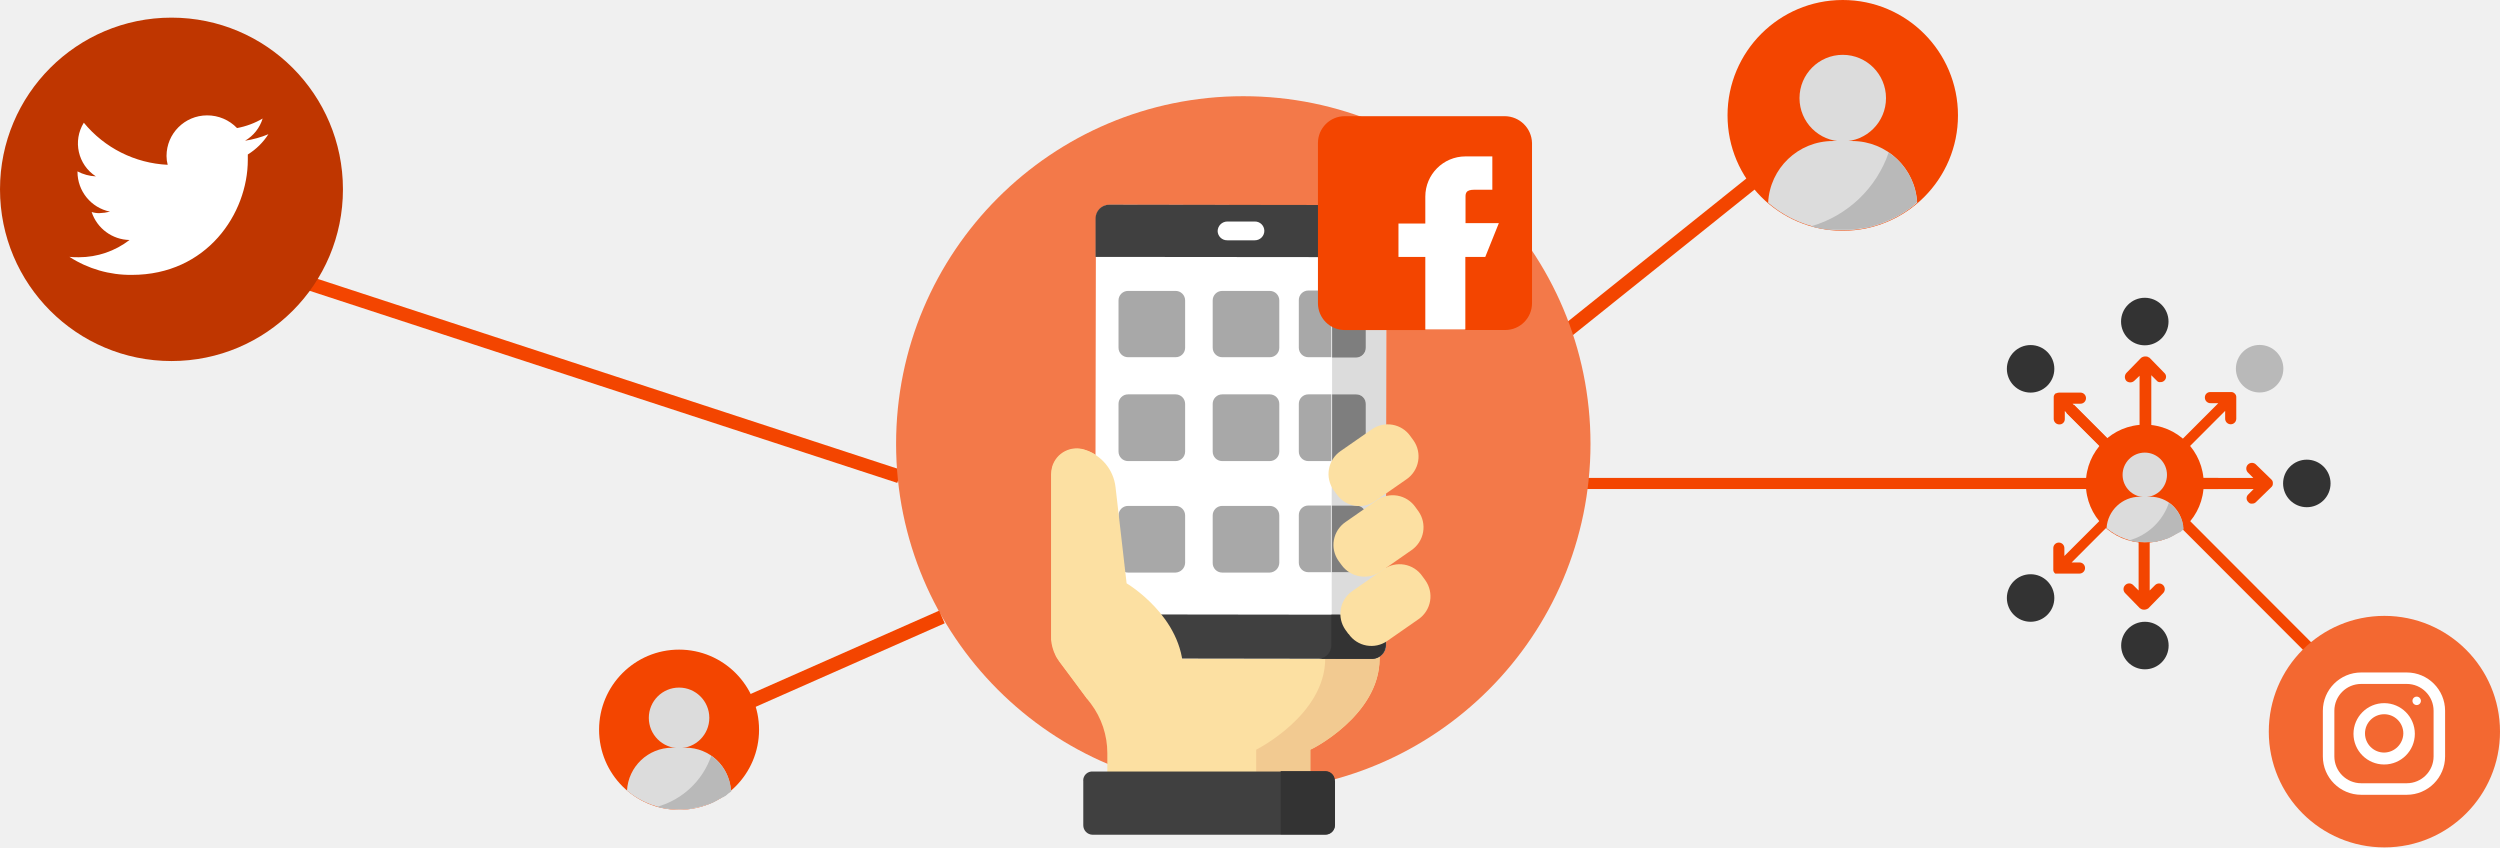
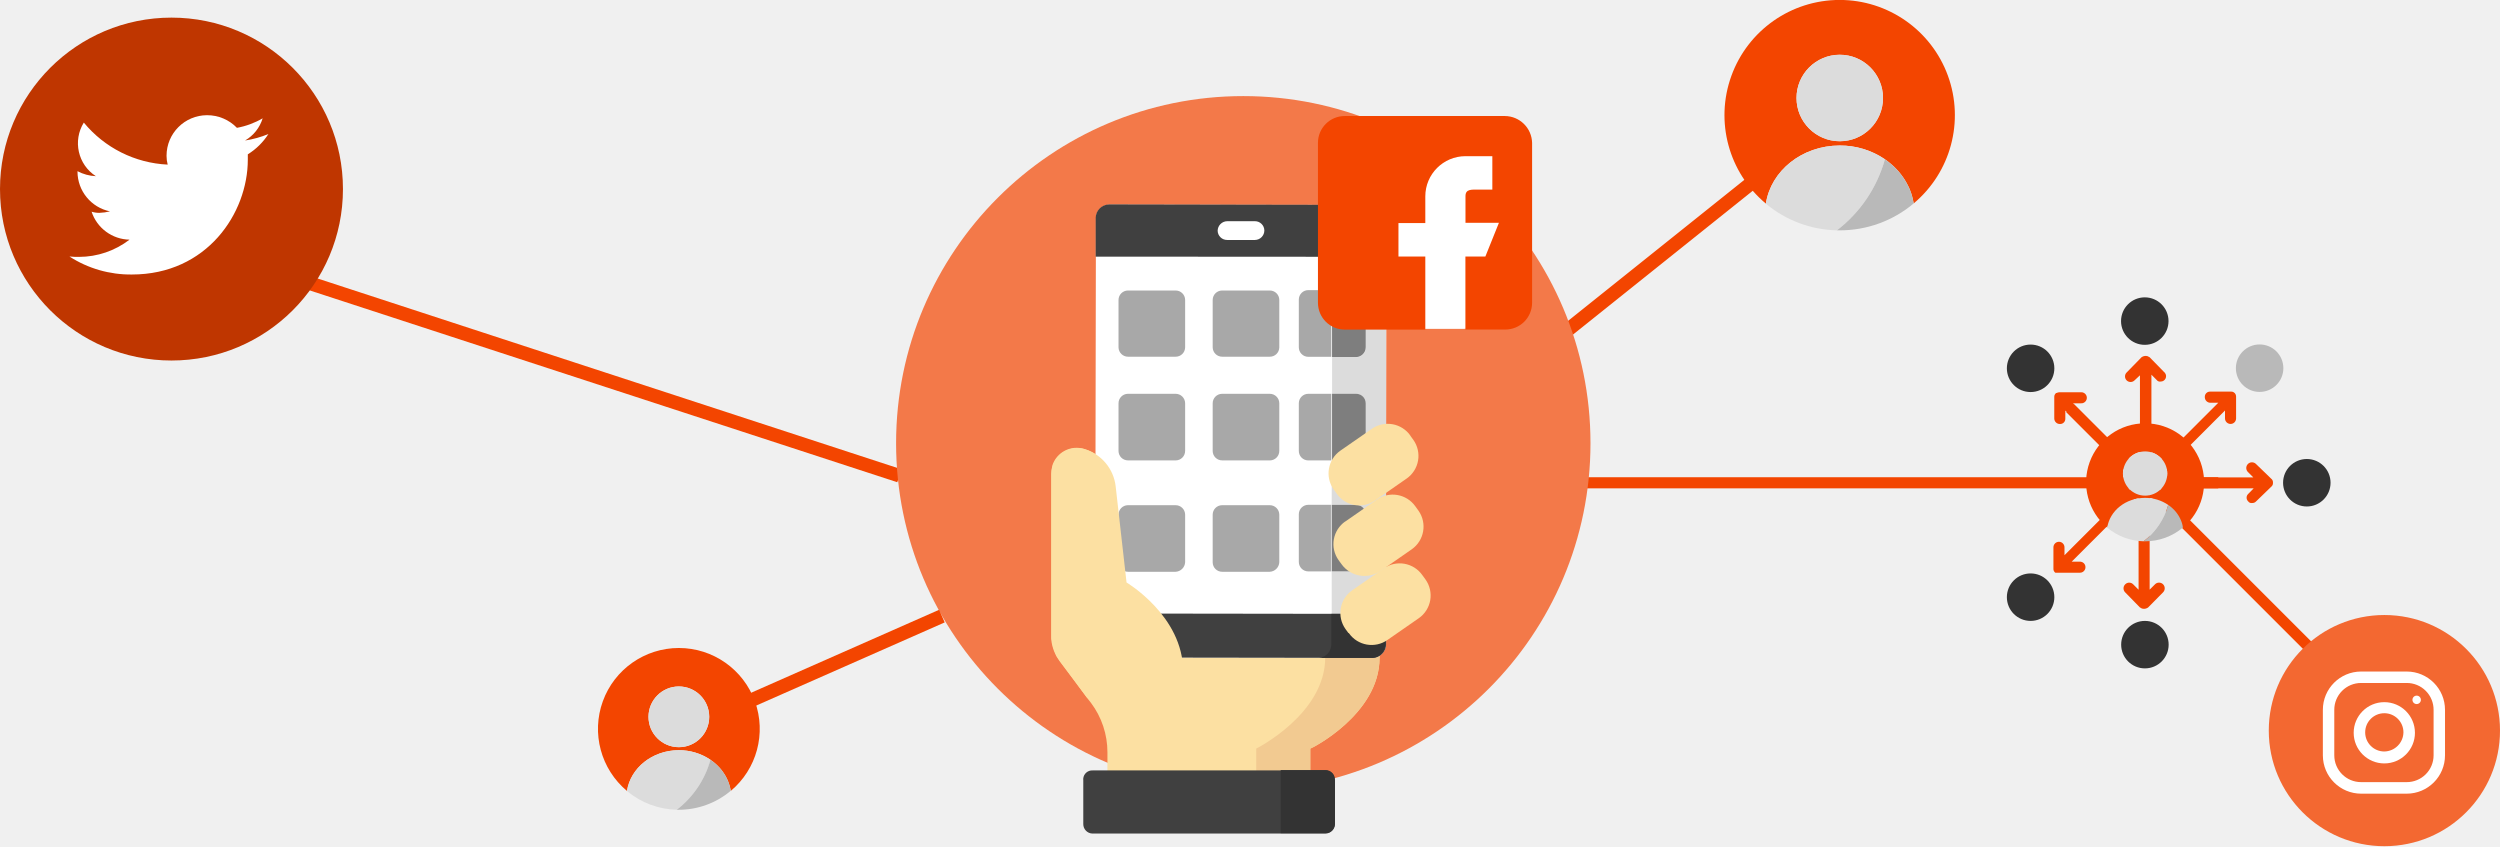
- <svg xmlns="http://www.w3.org/2000/svg" width="652" height="221" viewBox="0 0 652 221">
+ <svg xmlns="http://www.w3.org/2000/svg" width="972" height="329" viewBox="0 0 972 329">
  <g id="Layer_2" data-name="Layer 2">
    <g id="Layer_1-2" data-name="Layer 1">
-       <path id="Path_935" data-name="Path 935" d="M234,125.94,78.17,75l1.2-3.4,155.83,51Z" style="fill: #f34500" />
-       <polygon id="Rectangle_299" data-name="Rectangle 299" points="406.13 86.06 459.22 43.53 461.46 46.34 408.38 88.87 406.13 86.06" style="fill: #f34500" />
-       <rect id="Rectangle_296" data-name="Rectangle 296" x="394.23" y="124.64" width="184.29" height="2.9" style="fill: #f34500" />
-       <polygon id="Rectangle_297" data-name="Rectangle 297" points="538.87 107.65 540.92 105.6 632.26 197.06 630.22 199.11 538.87 107.65" style="fill: #f34500" />
-       <ellipse id="Ellipse_83" data-name="Ellipse 83" cx="324.25" cy="115.75" rx="90.55" ry="90.66" style="fill: #f37949" />
-       <path id="Path_899" data-name="Path 899" d="M359.79,171.82V160.33L287,119.55a10.77,10.77,0,0,0-4.2-2.3h0a6.65,6.65,0,0,0-8.38,4.39,7.61,7.61,0,0,0-.3,2.1v43.08a11.37,11.37,0,0,0,1.1,4,4.44,4.44,0,0,0,.49.9l.6.9,3.3,4.4,3.79,5.1h0l1.1,1.4a21.47,21.47,0,0,1,4.29,12.89V210.9a1.32,1.32,0,0,0,1.3,1.3h50.22a1.32,1.32,0,0,0,1.29-1.3V195.51C341.82,195.61,359.79,186.62,359.79,171.82Z" style="fill: #fce0a2" />
-       <path id="Path_900" data-name="Path 900" d="M359.79,171.82V160.33l-14.17-8v19.39c0,14.8-18,23.79-18,23.79V210.9a1.32,1.32,0,0,1-1.3,1.3h14.18a1.32,1.32,0,0,0,1.29-1.3V195.51C341.82,195.61,359.79,186.62,359.79,171.82Z" style="fill: #f2ca91" />
-       <path id="Path_901" data-name="Path 901" d="M282.52,203.61V215.2a2.46,2.46,0,0,0,2.4,2.5h60.7a2.45,2.45,0,0,0,2.49-2.4h0V203.71a2.45,2.45,0,0,0-2.39-2.5H285a2.34,2.34,0,0,0-2.5,2.4Z" style="fill: #404040" />
-       <path id="Path_902" data-name="Path 902" d="M348.11,203.61a2.45,2.45,0,0,0-2.39-2.5H334V217.6h11.68a2.45,2.45,0,0,0,2.49-2.4h0V203.61Z" style="fill: #333" />
-       <path id="Path_903" data-name="Path 903" d="M357.8,171.82l-68.59-.1a3.58,3.58,0,0,1-3.59-3.6L285.82,57a3.58,3.58,0,0,1,3.59-3.59l68.59.1a3.58,3.58,0,0,1,3.59,3.59l-.2,111.25A3.63,3.63,0,0,1,357.8,171.82Z" style="fill: #fff" />
-       <path id="Path_904" data-name="Path 904" d="M306.58,93.16H294.2a2.47,2.47,0,0,1-2.49-2.5V78.36a2.47,2.47,0,0,1,2.49-2.49h12.38a2.47,2.47,0,0,1,2.5,2.49v12.4a2.46,2.46,0,0,1-2.5,2.4Z" style="fill: #a8a8a8" />
-       <path id="Path_905" data-name="Path 905" d="M306.58,120.25H294.2a2.47,2.47,0,0,1-2.49-2.5v-12.4a2.47,2.47,0,0,1,2.49-2.5h12.38a2.48,2.48,0,0,1,2.5,2.5v12.4a2.48,2.48,0,0,1-2.5,2.5Z" style="fill: #a8a8a8" />
-       <path id="Path_906" data-name="Path 906" d="M306.58,149.33H294.2a2.47,2.47,0,0,1-2.49-2.5V134.44a2.47,2.47,0,0,1,2.49-2.5h12.38a2.48,2.48,0,0,1,2.5,2.5v12.39a2.61,2.61,0,0,1-2.5,2.5Z" style="fill: #a8a8a8" />
-       <path id="Path_907" data-name="Path 907" d="M331.14,93.16H318.76a2.47,2.47,0,0,1-2.49-2.5V78.36a2.47,2.47,0,0,1,2.49-2.49h12.38a2.47,2.47,0,0,1,2.5,2.49v12.4a2.46,2.46,0,0,1-2.5,2.4Z" style="fill: #a8a8a8" />
-       <path id="Path_908" data-name="Path 908" d="M331.14,120.25H318.76a2.47,2.47,0,0,1-2.49-2.5v-12.4a2.47,2.47,0,0,1,2.49-2.5h12.38a2.48,2.48,0,0,1,2.5,2.5v12.4a2.48,2.48,0,0,1-2.5,2.5Z" style="fill: #a8a8a8" />
-       <path id="Path_909" data-name="Path 909" d="M331.14,149.33H318.76a2.47,2.47,0,0,1-2.49-2.5V134.44a2.47,2.47,0,0,1,2.49-2.5h12.38a2.48,2.48,0,0,1,2.5,2.5v12.39a2.61,2.61,0,0,1-2.5,2.5Z" style="fill: #a8a8a8" />
-       <path id="Path_910" data-name="Path 910" d="M341.22,75.77a2.47,2.47,0,0,0-2.49,2.49v12.4a2.47,2.47,0,0,0,2.49,2.5h6V75.77Z" style="fill: #a8a8a8" />
-       <path id="Path_911" data-name="Path 911" d="M341.22,102.85a2.47,2.47,0,0,0-2.49,2.5v12.4a2.47,2.47,0,0,0,2.49,2.5h6v-17.4Z" style="fill: #a8a8a8" />
-       <path id="Path_912" data-name="Path 912" d="M341.22,131.84a2.47,2.47,0,0,0-2.49,2.5v12.39a2.47,2.47,0,0,0,2.49,2.5h5.89V131.84Z" style="fill: #a8a8a8" />
-       <path id="Path_913" data-name="Path 913" d="M358,53.58H343.82a3.57,3.57,0,0,1,3.59,3.59v18.7h6.29a2.47,2.47,0,0,1,2.5,2.49v12.4a2.48,2.48,0,0,1-2.5,2.5h-6.29v9.59h6.29a2.48,2.48,0,0,1,2.5,2.5v12.4a2.48,2.48,0,0,1-2.5,2.5h-6.39v11.59h6.39a2.48,2.48,0,0,1,2.5,2.5v12.39a2.48,2.48,0,0,1-2.5,2.5h-6.39v19a3.56,3.56,0,0,1-3.19,3.5H357.9a3.58,3.58,0,0,0,3.59-3.6V57A3.45,3.45,0,0,0,358,53.58Z" style="fill: #dcdcdc" />
-       <path id="Path_914" data-name="Path 914" d="M356.2,90.66V78.36a2.47,2.47,0,0,0-2.5-2.49h-6.29V93.26h6.29A2.56,2.56,0,0,0,356.2,90.66Z" style="fill: #7e7e7e" />
-       <path id="Path_915" data-name="Path 915" d="M356.2,117.75v-12.4a2.48,2.48,0,0,0-2.5-2.5h-6.29v17.4h6.39A2.46,2.46,0,0,0,356.2,117.75Z" style="fill: #7e7e7e" />
-       <path id="Path_916" data-name="Path 916" d="M356.2,146.73V134.34a2.48,2.48,0,0,0-2.5-2.5h-6.39v17.39h6.39A2.42,2.42,0,0,0,356.2,146.73Z" style="fill: #7e7e7e" />
-       <path id="Path_917" data-name="Path 917" d="M285.72,160.23v7.89a3.58,3.58,0,0,0,3.59,3.6l68.59.1a3.58,3.58,0,0,0,3.59-3.6v-7.89Z" style="fill: #404040" />
-       <path id="Path_918" data-name="Path 918" d="M361.39,160.33H347.21v8a3.56,3.56,0,0,1-3.19,3.5H358.1A3.26,3.26,0,0,0,360,171a3.72,3.72,0,0,0,1.3-2.8Z" style="fill: #333" />
-       <path id="Path_919" data-name="Path 919" d="M361.49,67.07v-10a3.58,3.58,0,0,0-3.59-3.59l-68.59-.1A3.58,3.58,0,0,0,285.72,57V67Z" style="fill: #404040" />
-       <path id="Path_920" data-name="Path 920" d="M358,53.58H343.82a3.57,3.57,0,0,1,3.59,3.59v9.9h14.18v-10a3.55,3.55,0,0,0-2-3.19A4.09,4.09,0,0,0,358,53.58Z" style="fill: #256984" />
-       <path id="Path_921" data-name="Path 921" d="M283.52,182.22l-7.09-9.6a11.49,11.49,0,0,1-2.19-6.7V123.74a6.69,6.69,0,0,1,6.69-6.69,6.43,6.43,0,0,1,2,.3h0a11.52,11.52,0,0,1,8,9.69l2.89,25.09s14.78,8.7,14.78,23.19Z" style="fill: #fce0a2" />
+       <path id="Path_935" data-name="Path 935" d="M348.85,187.49,116.54,111.65l1.78-5.06,232.32,75.92Z" style="fill: #f34500" />
+       <polygon id="Rectangle_299" data-name="Rectangle 299" points="605.46 128.12 684.6 64.8 687.94 68.99 608.81 132.3 605.46 128.12" style="fill: #f34500" />
+       <rect id="Rectangle_296" data-name="Rectangle 296" x="587.72" y="185.55" width="274.74" height="4.32" style="fill: #f34500" />
+       <polygon id="Rectangle_297" data-name="Rectangle 297" points="803.35 160.26 806.4 157.21 942.57 293.36 939.53 296.41 803.35 160.26" style="fill: #f34500" />
+       <ellipse id="Ellipse_83" data-name="Ellipse 83" cx="483.39" cy="172.32" rx="134.99" ry="134.96" style="fill: #f37949" />
+       <path id="Path_899" data-name="Path 899" d="M536.37,255.79V238.68L427.86,178a16.12,16.12,0,0,0-6.26-3.42h0A9.91,9.91,0,0,0,409.14,181a.36.36,0,0,1,0,.11,11.43,11.43,0,0,0-.44,3.13v64.13a16.76,16.76,0,0,0,1.64,6,6.46,6.46,0,0,0,.73,1.34l.89,1.34,4.92,6.55,5.65,7.59h0l1.64,2.08a31.94,31.94,0,0,1,6.4,19.19V314a2,2,0,0,0,1.94,1.94h74.86a2,2,0,0,0,1.93-1.94V291.05C509.58,291.2,536.37,277.82,536.37,255.79Z" style="fill: #fce0a2" />
+       <path id="Path_900" data-name="Path 900" d="M536.37,255.79V238.68l-21.12-11.91v28.87c0,22-26.83,35.41-26.83,35.41V314a2,2,0,0,1-1.94,1.94h21.14a2,2,0,0,0,1.92-1.94V291.05C509.58,291.2,536.37,277.82,536.37,255.79Z" style="fill: #f2ca91" />
+       <path id="Path_901" data-name="Path 901" d="M421.18,303.11v17.26a3.66,3.66,0,0,0,3.58,3.72h90.49a3.66,3.66,0,0,0,3.71-3.58h0V303.26a3.65,3.65,0,0,0-3.56-3.72H424.88a3.49,3.49,0,0,0-3.72,3.23c0,.12,0,.23,0,.34Z" style="fill: #404040" />
+       <path id="Path_902" data-name="Path 902" d="M519,303.11a3.65,3.65,0,0,0-3.56-3.72H497.93v24.55h17.41a3.65,3.65,0,0,0,3.71-3.57h0V303.11Z" style="fill: #333" />
+       <path id="Path_903" data-name="Path 903" d="M533.41,255.79l-102.26-.15a5.34,5.34,0,0,1-5.35-5.32v0l.3-165.42a5.33,5.33,0,0,1,5.32-5.35h0l102.26.15A5.33,5.33,0,0,1,539.06,85v0l-.3,165.62A5.42,5.42,0,0,1,533.41,255.79Z" style="fill: #fff" />
+       <path id="Path_904" data-name="Path 904" d="M457.05,138.69H438.59a3.69,3.69,0,0,1-3.71-3.65V116.65a3.67,3.67,0,0,1,3.65-3.7h18.52a3.68,3.68,0,0,1,3.73,3.63v18.53a3.68,3.68,0,0,1-3.73,3.58Z" style="fill: #a8a8a8" />
+       <path id="Path_905" data-name="Path 905" d="M457.05,179H438.59a3.67,3.67,0,0,1-3.71-3.64V156.83a3.68,3.68,0,0,1,3.64-3.72h18.53a3.7,3.7,0,0,1,3.73,3.66v18.52a3.7,3.7,0,0,1-3.67,3.72Z" style="fill: #a8a8a8" />
+       <path id="Path_906" data-name="Path 906" d="M457.05,222.31H438.59a3.69,3.69,0,0,1-3.71-3.65V200.14a3.68,3.68,0,0,1,3.64-3.72h18.53a3.7,3.7,0,0,1,3.73,3.66v18.5a3.91,3.91,0,0,1-3.73,3.73Z" style="fill: #a8a8a8" />
+       <path id="Path_907" data-name="Path 907" d="M493.66,138.69H475.21a3.69,3.69,0,0,1-3.72-3.65V116.65a3.68,3.68,0,0,1,3.66-3.7h18.51a3.68,3.68,0,0,1,3.73,3.63v18.53A3.67,3.67,0,0,1,493.66,138.69Z" style="fill: #a8a8a8" />
+       <path id="Path_908" data-name="Path 908" d="M493.66,179H475.21a3.68,3.68,0,0,1-3.72-3.64V156.83a3.69,3.69,0,0,1,3.64-3.72h18.53a3.7,3.7,0,0,1,3.73,3.66v18.52a3.69,3.69,0,0,1-3.67,3.72Z" style="fill: #a8a8a8" />
+       <path id="Path_909" data-name="Path 909" d="M493.66,222.31H475.21a3.69,3.69,0,0,1-3.72-3.65V200.14a3.68,3.68,0,0,1,3.64-3.72h18.53a3.7,3.7,0,0,1,3.73,3.66v18.5A3.9,3.9,0,0,1,493.66,222.31Z" style="fill: #a8a8a8" />
+       <path id="Path_910" data-name="Path 910" d="M508.69,112.8a3.67,3.67,0,0,0-3.71,3.64V135a3.68,3.68,0,0,0,3.64,3.73h9V112.8Z" style="fill: #a8a8a8" />
+       <path id="Path_911" data-name="Path 911" d="M508.69,153.11a3.68,3.68,0,0,0-3.71,3.65v18.53a3.67,3.67,0,0,0,3.64,3.72h9v-25.9Z" style="fill: #a8a8a8" />
+       <path id="Path_912" data-name="Path 912" d="M508.69,196.27a3.67,3.67,0,0,0-3.71,3.65v18.52a3.68,3.68,0,0,0,3.64,3.72h8.85V196.27Z" style="fill: #a8a8a8" />
+       <path id="Path_913" data-name="Path 913" d="M533.71,79.76H512.57a5.32,5.32,0,0,1,5.35,5.29V113h9.38a3.67,3.67,0,0,1,3.72,3.63v18.53a3.7,3.7,0,0,1-3.67,3.73h-9.43v14.27h9.38a3.69,3.69,0,0,1,3.72,3.66v18.52a3.68,3.68,0,0,1-3.67,3.72h-9.58v17.26h9.53a3.68,3.68,0,0,1,3.72,3.66v18.51a3.7,3.7,0,0,1-3.67,3.72h-9.58v28.28a5.31,5.31,0,0,1-4.76,5.21h20.55a5.33,5.33,0,0,0,5.35-5.31V84.86a5.15,5.15,0,0,0-5.19-5.1Z" style="fill: #dcdcdc" />
+       <path id="Path_914" data-name="Path 914" d="M531,135V116.65a3.67,3.67,0,0,0-3.65-3.7h-9.45v25.89h9.38A3.81,3.81,0,0,0,531,135Z" style="fill: #7e7e7e" />
+       <path id="Path_915" data-name="Path 915" d="M531,175.29V156.83a3.69,3.69,0,0,0-3.67-3.72h-9.43V179h9.52A3.65,3.65,0,0,0,531,175.29Z" style="fill: #7e7e7e" />
+       <path id="Path_916" data-name="Path 916" d="M531,218.44V200a3.69,3.69,0,0,0-3.67-3.72h-9.58v25.89h9.53a3.6,3.6,0,0,0,3.72-3.48Z" style="fill: #7e7e7e" />
+       <path id="Path_917" data-name="Path 917" d="M426,238.53v11.75a5.34,5.34,0,0,0,5.31,5.36h0l102.26.15a5.34,5.34,0,0,0,5.35-5.32V238.68Z" style="fill: #404040" />
+       <path id="Path_918" data-name="Path 918" d="M538.76,238.68H517.62v11.91a5.31,5.31,0,0,1-4.76,5.21h21a4.91,4.91,0,0,0,2.84-1.23,5.59,5.59,0,0,0,1.94-4.17Z" style="fill: #333" />
+       <path id="Path_919" data-name="Path 919" d="M538.91,99.85V85a5.33,5.33,0,0,0-5.32-5.34h0L431.3,79.47A5.33,5.33,0,0,0,426,84.78v15Z" style="fill: #404040" />
+       <path id="Path_920" data-name="Path 920" d="M533.71,79.76H512.57a5.32,5.32,0,0,1,5.35,5.29v14.8h21.14V85a5.28,5.28,0,0,0-3-4.75A6.24,6.24,0,0,0,533.71,79.76Z" style="fill: #256984" />
+       <path id="Path_921" data-name="Path 921" d="M422.67,271.27,412.1,257a17,17,0,0,1-3.26-10V184.21a10,10,0,0,1,10-10h0a9.41,9.41,0,0,1,3,.45h0a17.16,17.16,0,0,1,11.93,14.42L438,226.47s22,13,22,34.53Z" style="fill: #fce0a2" />
      <g id="Group_187" data-name="Group 187">
-         <path id="Path_922" data-name="Path 922" d="M351.68,165.35l-.8-1.1a7.23,7.23,0,0,1,1.79-10.09l8.19-5.7a7.21,7.21,0,0,1,10.08,1.8l.8,1.1A7.23,7.23,0,0,1,370,161.45l-8.19,5.7a7.21,7.21,0,0,1-10.08-1.8Z" style="fill: #fce0a2" />
-         <path id="Path_923" data-name="Path 923" d="M349.88,147.36l-.8-1.1a7.22,7.22,0,0,1,1.8-10.09l8.18-5.7a7.22,7.22,0,0,1,10.09,1.8l.8,1.1a7.24,7.24,0,0,1-1.8,10.09l-8.19,5.7A7.4,7.4,0,0,1,349.88,147.36Z" style="fill: #fce0a2" />
-         <path id="Path_924" data-name="Path 924" d="M348.58,128.87l-.8-1.1a7.25,7.25,0,0,1,1.8-10.1l8.19-5.69a7.21,7.21,0,0,1,10.08,1.8l.8,1.1a7.23,7.23,0,0,1-1.8,10.09l-8.19,5.7A7.21,7.21,0,0,1,348.58,128.87Z" style="fill: #fce0a2" />
+         <path id="Path_922" data-name="Path 922" d="M524.28,246.15l-1.19-1.63a10.76,10.76,0,0,1,2.63-15l0,0L538,221a10.75,10.75,0,0,1,15,2.61l.06.07,1.19,1.64a10.75,10.75,0,0,1-2.57,15l0,0-12.21,8.48a10.76,10.76,0,0,1-15-2.6l0-.08Z" style="fill: #fce0a2" />
+         <path id="Path_923" data-name="Path 923" d="M521.6,219.37l-1.19-1.63a10.74,10.74,0,0,1,2.61-15l.07,0,12.2-8.48a10.78,10.78,0,0,1,15,2.61l.05.07,1.19,1.64a10.77,10.77,0,0,1-2.66,15l0,0-12.21,8.48A11,11,0,0,1,521.6,219.37Z" style="fill: #fce0a2" />
+         <path id="Path_924" data-name="Path 924" d="M519.66,191.85l-1.19-1.64a10.79,10.79,0,0,1,2.67-15h0l12.21-8.47a10.76,10.76,0,0,1,15,2.61l0,.07,1.19,1.64a10.74,10.74,0,0,1-2.64,15l0,0-12.21,8.49a10.76,10.76,0,0,1-15-2.61Z" style="fill: #fce0a2" />
      </g>
-       <path id="Path_925" data-name="Path 925" d="M327.25,62.67h-7.19a2.46,2.46,0,0,1-2.5-2.4h0a2.54,2.54,0,0,1,2.5-2.5h7.19a2.45,2.45,0,0,1,2.49,2.4h0A2.47,2.47,0,0,1,327.25,62.67Z" style="fill: #fff" />
-       <path id="Path_926" data-name="Path 926" d="M563,127.54h24.76l-1.4,1.4a1.34,1.34,0,0,0,0,2h0a1,1,0,0,0,1,.4,1.28,1.28,0,0,0,1-.4l4-3.9h0l.1-.1h0a1.14,1.14,0,0,0,.3-.8v-.2a1.14,1.14,0,0,0-.3-.8h0l-.1-.1h0l-4-3.89a1.48,1.48,0,1,0-2.1,2.09h0l1.4,1.4H562.85l17.47-17.49v2a1.45,1.45,0,0,0,1.4,1.5h0a1.45,1.45,0,0,0,1.5-1.4h0v-5.6h0v-.1a1.14,1.14,0,0,0-.3-.8.1.1,0,0,0-.1-.1l-.1-.1a1.14,1.14,0,0,0-.8-.3h-5.49a1.37,1.37,0,0,0-1.4,1.4v.1a1.45,1.45,0,0,0,1.5,1.4h2l-17.47,17.49V97.86l1.4,1.4a1,1,0,0,0,1,.39,1.31,1.31,0,0,0,1-.39,1.34,1.34,0,0,0,0-2h0l-3.9-4h-.1a.1.1,0,0,1-.1-.1h0a1.41,1.41,0,0,0-.69-.2h-.3a1.85,1.85,0,0,0-.7.2h0a.1.1,0,0,0-.1.1h-.1l-3.9,4a1.56,1.56,0,0,0,0,2.1,1.54,1.54,0,0,0,2,0L558,98v24.78l-17.47-17.49h2a1.45,1.45,0,1,0,.1-2.9H537a2.25,2.25,0,0,0-.79.2h-.1a.1.1,0,0,0-.1.1l-.1.1a1.14,1.14,0,0,0-.3.8v.1h0v5.6a1.45,1.45,0,0,0,1.49,1.4h0a1.37,1.37,0,0,0,1.4-1.4v-2.1L556,124.64" style="fill: #f34500" />
-       <path id="Path_928" data-name="Path 928" d="M555.86,127.54,538.39,145v-2a1.45,1.45,0,0,0-1.4-1.5h0a1.45,1.45,0,0,0-1.49,1.4h0v5.59h0v.1a1.14,1.14,0,0,0,.3.8.1.1,0,0,0,.1.1l.1.1h6.38a1.45,1.45,0,0,0-.1-2.9h-2l17.47-17.49V154l-1.4-1.4a1.45,1.45,0,0,0-2.1,0,1.47,1.47,0,0,0,0,2.1h0l3.9,4h.1a.1.1,0,0,1,.1.1h0a1.45,1.45,0,0,0,.7.2h.3a1.76,1.76,0,0,0,.69-.2h0a.1.1,0,0,0,.1-.1h.1l3.9-4a1.48,1.48,0,0,0-2.1-2.1h0l-1.4,1.4V129.24" style="fill: #f34500" />
-       <ellipse id="Ellipse_84" data-name="Ellipse 84" cx="559.36" cy="126.14" rx="15.37" ry="15.39" style="fill: #f34500" />
-       <ellipse id="Ellipse_85" data-name="Ellipse 85" cx="559.36" cy="83.86" rx="6.19" ry="6.2" style="fill: #333" />
+       <path id="Path_925" data-name="Path 925" d="M487.86,93.3H477.14a3.67,3.67,0,0,1-3.72-3.58h0A3.78,3.78,0,0,1,477.14,86h10.72a3.66,3.66,0,0,1,3.72,3.57h0a3.7,3.7,0,0,1-3.64,3.73Z" style="fill: #fff" />
+       <path id="Path_926" data-name="Path 926" d="M839.32,189.87h36.91L874.14,192a2,2,0,0,0-.16,2.82l.16.16h0a1.49,1.49,0,0,0,1.49.59,1.91,1.91,0,0,0,1.5-.59l6-5.81h0l.15-.15h0a1.69,1.69,0,0,0,.45-1.19v-.29a1.73,1.73,0,0,0-.45-1.2h0l-.15-.14h0l-6-5.8a2.21,2.21,0,0,0-3.14,3.12h0l2.09,2.08h-37l26-26v3a2.16,2.16,0,0,0,2.08,2.23h0a2.15,2.15,0,0,0,2.23-2.08h0V154.3h0v-.15A1.74,1.74,0,0,0,869,153a.15.15,0,0,0-.15-.15l-.15-.15a1.75,1.75,0,0,0-1.2-.44h-8.18a2,2,0,0,0-2.09,2v.24a2.17,2.17,0,0,0,2.24,2.09h3l-26,26V145.68l2.08,2.09a1.52,1.52,0,0,0,1.49.58,2.08,2.08,0,0,0,1.66-3.4c0-.06-.11-.11-.16-.16h0l-5.82-5.95h-.15a.15.15,0,0,1-.15-.15h0a2.06,2.06,0,0,0-1-.3h-.44a2.76,2.76,0,0,0-1,.3h0a.15.15,0,0,0-.15.15h-.14l-5.82,5.95a2.16,2.16,0,0,0,3,3.13l2.14-2v36.89l-26-26h3a2.16,2.16,0,1,0,.15-4.31h-8.39a3.2,3.2,0,0,0-1.18.29h-.15a.15.15,0,0,0-.15.15l-.15.15a1.74,1.74,0,0,0-.44,1.19v.15h0v8.34a2.15,2.15,0,0,0,2.22,2.08h0a2,2,0,0,0,2.08-2,.14.14,0,0,0,0-.09v-3.13l26.09,26" style="fill: #f34500" />
+       <path id="Path_928" data-name="Path 928" d="M828.67,189.87l-26,26v-3a2.16,2.16,0,0,0-2.08-2.23h0a2.17,2.17,0,0,0-2.22,2.08h0v8.33h0v.14a1.73,1.73,0,0,0,.45,1.2.15.15,0,0,0,.15.14l.15.15h9.51a2.16,2.16,0,1,0-.15-4.31h-3l26-26v36.92l-2.08-2.09a2.17,2.17,0,0,0-3.06-.07l-.08.07a2.2,2.2,0,0,0,0,3.1l0,0h0l5.82,5.95h.15a.15.15,0,0,1,.15.15h0a2.1,2.1,0,0,0,1,.3h.45a2.66,2.66,0,0,0,1-.3h0a.15.15,0,0,0,.15-.15h.14L841,230.3a2.21,2.21,0,0,0-3.13-3.13h0l-2.09,2.09V192.4" style="fill: #f34500" />
+       <circle id="Ellipse_85" data-name="Ellipse 85" cx="833.89" cy="124.84" r="9.23" style="fill: #333" />
      <g id="Group_188" data-name="Group 188">
-         <ellipse id="Ellipse_86" data-name="Ellipse 86" cx="559.39" cy="168.36" rx="6.19" ry="6.2" style="fill: #333" />
-         <ellipse id="Ellipse_87" data-name="Ellipse 87" cx="601.62" cy="126.08" rx="6.19" ry="6.2" style="fill: #333" />
+         <circle id="Ellipse_86" data-name="Ellipse 86" cx="833.94" cy="250.64" r="9.23" style="fill: #333" />
+         <circle id="Ellipse_87" data-name="Ellipse 87" cx="896.89" cy="187.69" r="9.23" style="fill: #333" />
      </g>
-       <ellipse id="Ellipse_88" data-name="Ellipse 88" cx="621.85" cy="190.81" rx="30.15" ry="30.19" style="fill: #f36831" />
-       <ellipse id="Ellipse_89" data-name="Ellipse 89" cx="44.72" cy="49.38" rx="44.72" ry="44.78" style="fill: #bf3600" />
+       <ellipse id="Ellipse_88" data-name="Ellipse 88" cx="927.05" cy="284.06" rx="44.95" ry="44.94" style="fill: #f36831" />
+       <ellipse id="Ellipse_89" data-name="Ellipse 89" cx="66.67" cy="73.51" rx="66.67" ry="66.66" style="fill: #bf3600" />
      <g id="Group_189" data-name="Group 189">
-         <ellipse id="Ellipse_90" data-name="Ellipse 90" cx="529.58" cy="96.19" rx="6.19" ry="6.2" style="fill: #333" />
-         <ellipse id="Ellipse_91" data-name="Ellipse 91" cx="529.58" cy="155.96" rx="6.19" ry="6.2" style="fill: #333" />
+         <circle id="Ellipse_90" data-name="Ellipse 90" cx="789.5" cy="143.2" r="9.23" style="fill: #333" />
+         <circle id="Ellipse_91" data-name="Ellipse 91" cx="789.5" cy="232.18" r="9.23" style="fill: #333" />
      </g>
-       <ellipse id="Ellipse_92" data-name="Ellipse 92" cx="589.31" cy="96.16" rx="6.19" ry="6.2" style="fill: #b9b9b9" />
-       <path id="Path_929" data-name="Path 929" d="M559.36,141.44a15.23,15.23,0,0,0,10-3.7,8.6,8.6,0,0,0-8.69-8.2h-2.59a8.74,8.74,0,0,0-8.69,8.2A15.64,15.64,0,0,0,559.36,141.44Z" style="fill: #dcdcdc" />
-       <path id="Path_930" data-name="Path 930" d="M565.65,131.14a15.26,15.26,0,0,1-10.39,9.8,3.55,3.55,0,0,0,1,.2h0a5.85,5.85,0,0,0,1.3.2H562a.6.6,0,0,0,.4-.1.76.76,0,0,0,.4-.1c.2-.1.2,0,.4-.1s.2,0,.4-.1a.37.37,0,0,0,.3-.1l.4-.1a.37.37,0,0,0,.3-.1c.1,0,.3-.1.4-.1h.1a14.94,14.94,0,0,0,2.19-1.1h0c.2-.1.3-.2.5-.3h.1c.2-.1.3-.2.5-.3h.1a1.76,1.76,0,0,0,.5-.4h0c.2-.1.3-.3.5-.4A9,9,0,0,0,565.65,131.14Z" style="fill: #b9b9b9" />
-       <ellipse id="Ellipse_93" data-name="Ellipse 93" cx="559.36" cy="123.84" rx="5.79" ry="5.8" style="fill: #dcdcdc" />
-       <ellipse id="Ellipse_94" data-name="Ellipse 94" cx="480.59" cy="30.09" rx="30.05" ry="30.09" style="fill: #f34500" />
-       <path id="Path_931" data-name="Path 931" d="M480.59,60.07A29.46,29.46,0,0,0,500,52.88a17,17,0,0,0-16.88-16.1H478a16.91,16.91,0,0,0-16.87,16.1A29.53,29.53,0,0,0,480.59,60.07Z" style="fill: #dcdcdc" />
-       <path id="Path_932" data-name="Path 932" d="M492.57,39.78A30.25,30.25,0,0,1,472.4,59a13.32,13.32,0,0,0,1.9.5h.1a23.36,23.36,0,0,0,2.6.4h5.69a2.71,2.71,0,0,0,.89-.1,1.27,1.27,0,0,0,.6-.1,2.2,2.2,0,0,0,.8-.1,1.48,1.48,0,0,1,.7-.1c.3,0,.5-.1.8-.1l.7-.1a1.85,1.85,0,0,0,.7-.2,1.85,1.85,0,0,0,.7-.2c.2-.1.4-.1.59-.2s.5-.1.8-.2.3-.1.5-.2.5-.2.8-.3c.1,0,.2,0,.2-.1a34.68,34.68,0,0,0,4.39-2.1.1.1,0,0,0,.1-.1c.3-.2.7-.39,1-.59a.1.1,0,0,0,.1-.1l.9-.6a.1.1,0,0,0,.1-.1,5.5,5.5,0,0,0,.9-.7l.1-.1c.3-.3.6-.5.9-.8A16.9,16.9,0,0,0,492.57,39.78Z" style="fill: #b9b9b9" />
-       <ellipse id="Ellipse_95" data-name="Ellipse 95" cx="480.59" cy="25.59" rx="11.28" ry="11.29" style="fill: #dcdcdc" />
-       <ellipse id="Ellipse_96" data-name="Ellipse 96" cx="177.1" cy="190.31" rx="20.86" ry="20.89" style="fill: #f34500" />
-       <path id="Path_933" data-name="Path 933" d="M177.1,211.2a20.62,20.62,0,0,0,13.48-5A11.76,11.76,0,0,0,178.8,195h-3.5a11.83,11.83,0,0,0-11.78,11.2A21.48,21.48,0,0,0,177.1,211.2Z" style="fill: #dcdcdc" />
-       <path id="Path_934" data-name="Path 934" d="M185.49,197.11a20.82,20.82,0,0,1-14.08,13.29l1.3.3h.1l1.8.3h5a1.27,1.27,0,0,0,.6-.1c.2,0,.3,0,.4-.1a.73.73,0,0,0,.49-.1c.1-.1.3,0,.5-.1a.9.9,0,0,1,.5-.1c.2,0,.3-.1.5-.1l.4-.1a.76.76,0,0,0,.5-.2c.1,0,.2-.1.4-.1s.4-.1.6-.19h.2a13.94,13.94,0,0,0,3-1.5h.1l.7-.4h.1a4.35,4.35,0,0,1,.7-.4l.1-.1c.2-.2.4-.3.6-.5h0l.7-.5A12.15,12.15,0,0,0,185.49,197.11Z" style="fill: #b9b9b9" />
-       <ellipse id="Ellipse_97" data-name="Ellipse 97" cx="177.1" cy="187.22" rx="7.89" ry="7.9" style="fill: #dcdcdc" />
-       <rect id="Rectangle_298" data-name="Rectangle 298" x="193.85" y="170.03" width="54.12" height="3.6" transform="translate(-50.61 103.96) rotate(-23.84)" style="fill: #f34500" />
+       <circle id="Ellipse_92" data-name="Ellipse 92" cx="878.54" cy="143.15" r="9.23" style="fill: #b9b9b9" />
+       <path d="M715.3,56.58a30.92,30.92,0,0,1,17.55,5.34h0l.3.22.81.59.44.34.71.59.43.37c.24.2.46.41.69.62l.39.37c.25.24.49.49.72.74l.29.3c.32.35.64.71.94,1.08l.17.21c.25.31.48.61.71.92.1.14.2.27.29.41s.36.51.53.77l.3.46c.16.26.31.52.46.78l.27.47c.15.27.29.55.43.83s.16.29.23.44c.16.35.31.69.46,1l.12.27c.17.44.34.88.49,1.33.05.12.08.25.12.37.11.33.21.67.3,1,0,.17.09.34.13.51s.15.59.21.9.08.36.11.54.09.5.13.75a44.79,44.79,0,1,0-57.46.06C688.5,66.42,700.63,56.58,715.3,56.58Zm0-35.29A16.81,16.81,0,1,1,698.49,38.1,16.81,16.81,0,0,1,715.3,21.29Z" style="fill: #f34500" />
+       <ellipse cx="715.3" cy="38.1" rx="16.82" ry="16.81" style="fill: #dcdcdc" />
+       <path d="M733.15,62.13l.81.59Z" style="fill: #dcdcdc" />
+       <path d="M735.54,64c.24.2.46.41.69.62C736,64.43,735.78,64.22,735.54,64Z" style="fill: #dcdcdc" />
+       <path d="M734.4,63.06l.71.59Z" style="fill: #dcdcdc" />
+       <path d="M736.62,65c.25.24.49.49.72.74C737.11,65.5,736.87,65.25,736.62,65Z" style="fill: #dcdcdc" />
+       <path d="M742,72.42c.16.35.31.69.46,1C742.27,73.11,742.12,72.77,742,72.42Z" style="fill: #dcdcdc" />
+       <path d="M741.3,71.15c.15.27.29.55.43.83C741.59,71.7,741.45,71.42,741.3,71.15Z" style="fill: #dcdcdc" />
+       <path d="M743.58,76.94c.08.3.15.59.21.9C743.73,77.53,743.66,77.24,743.58,76.94Z" style="fill: #dcdcdc" />
+       <path d="M742.54,73.73c.17.44.34.88.49,1.33C742.88,74.61,742.71,74.17,742.54,73.73Z" style="fill: #dcdcdc" />
+       <path d="M743.15,75.43c.11.33.21.67.3,1C743.36,76.1,743.26,75.76,743.15,75.43Z" style="fill: #dcdcdc" />
+       <path d="M732.85,61.92a30.92,30.92,0,0,0-17.55-5.34c-14.67,0-26.8,9.84-28.73,22.61A44.54,44.54,0,0,0,714.2,89.56,52.58,52.58,0,0,0,732.85,61.92Z" style="fill: #dcdcdc" />
+       <path d="M738.74,67.34c.25.31.48.61.71.92C739.22,68,739,67.65,738.74,67.34Z" style="fill: #dcdcdc" />
+       <path d="M739.74,68.67c.18.26.36.51.53.77C740.1,69.18,739.92,68.93,739.74,68.67Z" style="fill: #dcdcdc" />
+       <path d="M737.63,66.05c.32.35.64.71.94,1.08C738.27,66.76,738,66.4,737.63,66.05Z" style="fill: #dcdcdc" />
+       <path d="M740.57,69.9c.16.26.31.52.46.78C740.88,70.42,740.73,70.16,740.57,69.9Z" style="fill: #dcdcdc" />
+       <path d="M741,70.68l.27.47Z" style="fill: #b9b9b9" />
+       <path d="M742.42,73.46l.12.27Z" style="fill: #b9b9b9" />
+       <path d="M741.73,72c.08.15.16.29.23.44C741.89,72.27,741.81,72.13,741.73,72Z" style="fill: #b9b9b9" />
+       <path d="M743.45,76.43c0,.17.09.34.13.51C743.54,76.77,743.5,76.6,743.45,76.43Z" style="fill: #b9b9b9" />
+       <path d="M743.79,77.84c0,.18.08.36.11.54C743.87,78.2,743.83,78,743.79,77.84Z" style="fill: #b9b9b9" />
+       <path d="M743,75.06c.05.12.08.25.12.37C743.11,75.31,743.08,75.18,743,75.06Z" style="fill: #b9b9b9" />
+       <path d="M737.34,65.75l.29.3Z" style="fill: #b9b9b9" />
+       <path d="M735.11,63.65l.43.37Z" style="fill: #b9b9b9" />
+       <path d="M734,62.72l.44.34Z" style="fill: #b9b9b9" />
+       <path d="M740.27,69.44l.3.46Z" style="fill: #b9b9b9" />
+       <path d="M732.85,61.91h0l.3.21Z" style="fill: #b9b9b9" />
+       <path d="M739.45,68.26c.1.14.2.27.29.41C739.65,68.53,739.55,68.4,739.45,68.26Z" style="fill: #b9b9b9" />
+       <path d="M738.57,67.13l.17.21Z" style="fill: #b9b9b9" />
+       <path d="M736.23,64.64l.39.37Z" style="fill: #b9b9b9" />
+       <path d="M743.79,77.84c-.06-.31-.13-.6-.21-.9s-.08-.34-.13-.51c-.09-.33-.19-.67-.3-1,0-.12-.07-.25-.12-.37-.15-.45-.32-.89-.49-1.33l-.12-.27c-.15-.35-.3-.69-.46-1-.07-.15-.15-.29-.23-.44s-.28-.56-.43-.83l-.27-.47c-.15-.26-.3-.52-.46-.78l-.3-.46c-.17-.26-.35-.51-.53-.77s-.19-.27-.29-.41c-.23-.31-.46-.61-.71-.92l-.17-.21c-.3-.37-.62-.73-.94-1.08l-.29-.3c-.23-.25-.47-.5-.72-.74l-.39-.37c-.23-.21-.45-.42-.69-.62l-.43-.37-.71-.59-.44-.34-.81-.59-.3-.21A52.58,52.58,0,0,1,714.2,89.56l1.06,0A44.58,44.58,0,0,0,744,79.13q0-.37-.12-.75C743.87,78.2,743.83,78,743.79,77.84Z" style="fill: #b9b9b9" />
+       <polygon id="Rectangle_298" data-name="Rectangle 298" points="291.34 269.65 365.13 237.08 367.3 241.99 293.51 274.55 291.34 269.65" style="fill: #f34500" />
      <g id="Group_190" data-name="Group 190">
-         <g id="Layer_2-2" data-name="Layer 2">
-           <g id="Layer_1-2-2" data-name="Layer 1-2">
-             <rect id="Rectangle_300" data-name="Rectangle 300" x="337.96" y="29.18" width="67.39" height="58.07" style="fill: none" />
-             <path id="facebook" d="M382,85.85h10.38A6.91,6.91,0,0,0,399.26,79h0V37.47a6.91,6.91,0,0,0-6.89-6.89H350.94a7,7,0,0,0-7,6.89V79a6.91,6.91,0,0,0,6.89,6.89H382Z" style="fill: #fff" />
+         <g id="Layer_2-2" data-name="Layer 2-2">
+           <g id="Layer_1-2-2" data-name="Layer 1-2-2">
+             <rect id="Rectangle_300" data-name="Rectangle 300" x="503.83" y="43.44" width="100.46" height="86.45" style="fill: none" />
+             <path id="facebook" d="M569.48,127.8H585a10.29,10.29,0,0,0,10.26-10.19h0V55.78a10.3,10.3,0,0,0-10.28-10.26H523.18a10.44,10.44,0,0,0-10.44,10.26v61.83A10.3,10.3,0,0,0,523,127.86h46.46Z" style="fill: #fff" />
          </g>
        </g>
-         <g id="Layer_2-3" data-name="Layer 2">
-           <g id="Layer_1-2-3" data-name="Layer 1-2">
-             <rect id="Rectangle_301" data-name="Rectangle 301" x="337.74" y="29" width="67.79" height="58.37" style="fill: none" />
-             <path id="facebook-2" data-name="facebook" d="M392.45,30.3H350.72a7,7,0,0,0-7,7V79.08a7,7,0,0,0,7,7h21V67h-7V58.29h7v-7a10.49,10.49,0,0,1,10.48-10.5h7v8.7h-3.49c-1.9,0-3.5-.2-3.5,1.7v7h8.69L387.36,67h-5.2V86.07h10.39a7,7,0,0,0,7-7h0V37.3A7.16,7.16,0,0,0,392.45,30.3Z" style="fill: #f34500" />
+         <g id="Layer_2-3" data-name="Layer 2-3">
+           <g id="Layer_1-2-3" data-name="Layer 1-2-3">
+             <rect id="Rectangle_301" data-name="Rectangle 301" x="503.5" y="43.17" width="101.06" height="86.89" style="fill: none" />
+             <path id="facebook-2" d="M585.06,45.11H522.85a10.42,10.42,0,0,0-10.43,10.42v62.2a10.43,10.43,0,0,0,10.43,10.42h31.31V99.74H543.72v-13h10.44V76.35a15.63,15.63,0,0,1,15.62-15.63h10.44v13H575c-2.84,0-5.22-.3-5.22,2.53V86.63h13l-5.27,13.11h-7.76v28.39h15.49a10.42,10.42,0,0,0,10.44-10.42h0V55.53A10.67,10.67,0,0,0,585.06,45.11Z" style="fill: #f34500" />
          </g>
        </g>
      </g>
-       <g id="Layer_1-2-4" data-name="Layer 1-2">
-         <path id="twitter" d="M70,35a26.17,26.17,0,0,1-6.09,1.7,10.13,10.13,0,0,0,4.59-5.79,20.59,20.59,0,0,1-6.68,2.49A10.75,10.75,0,0,0,54,30.09,10.59,10.59,0,0,0,43.43,40.68h0a9.08,9.08,0,0,0,.3,2.3A30.14,30.14,0,0,1,21.86,32,10.25,10.25,0,0,0,25,46a11.38,11.38,0,0,1-4.79-1.3v.1a10.6,10.6,0,0,0,8.48,10.4,13.22,13.22,0,0,1-2.79.39,6.45,6.45,0,0,1-2-.3,10.62,10.62,0,0,0,9.88,7.3,21.62,21.62,0,0,1-13.17,4.5,20.08,20.08,0,0,1-2.5-.1,29.38,29.38,0,0,0,16.27,4.7c19.57,0,30.25-16,30.25-30v-1.4A17,17,0,0,0,70,35Z" style="fill: #fff" />
+       <g id="Layer_1-2-4" data-name="Layer 1-2-4">
+         <path id="twitter" d="M104.36,52.1a38.92,38.92,0,0,1-9.08,2.53A15.08,15.08,0,0,0,102.12,46a30.88,30.88,0,0,1-10,3.7A16.05,16.05,0,0,0,80.5,44.79,15.78,15.78,0,0,0,64.75,60.56h0A13.54,13.54,0,0,0,65.19,64a44.93,44.93,0,0,1-32.6-16.34,15.25,15.25,0,0,0,4.68,20.84,16.85,16.85,0,0,1-7.14-1.94v.15A15.8,15.8,0,0,0,42.77,82.18a20.14,20.14,0,0,1-4.16.58,10,10,0,0,1-3-.45A15.83,15.83,0,0,0,50.36,93.18a32.28,32.28,0,0,1-19.63,6.7A33.14,33.14,0,0,1,27,99.73a43.79,43.79,0,0,0,24.25,7c29.18,0,45.1-23.81,45.1-44.66V60A25.32,25.32,0,0,0,104.36,52.1Z" style="fill: #fff" />
      </g>
      <g id="instagram-on">
-         <path id="Path_936" data-name="Path 936" d="M627.68,175.38H615.8a10,10,0,0,0-10,10v11.9a10,10,0,0,0,10,10h11.88a10,10,0,0,0,10-10v-11.9a10,10,0,0,0-10-10Zm7,21.89a7,7,0,0,1-7,7H615.8a7,7,0,0,1-7-7v-11.9a7,7,0,0,1,7-7h11.88a7,7,0,0,1,7,7Z" style="fill: #fff" />
-         <path id="Path_937" data-name="Path 937" d="M621.79,183.38a8,8,0,1,0,8,8,8,8,0,0,0-8-8Zm0,12.89a5,5,0,1,1,5-5h0a5.08,5.08,0,0,1-5,5Z" style="fill: #fff" />
-         <circle id="Ellipse_98" data-name="Ellipse 98" cx="630.27" cy="182.78" r="1.1" style="fill: #fff" />
+         <path id="Path_936" data-name="Path 936" d="M935.74,261.09H918A14.89,14.89,0,0,0,903.13,276v17.72A14.9,14.9,0,0,0,918,308.58h17.71a14.9,14.9,0,0,0,14.91-14.89V276A14.89,14.89,0,0,0,935.74,261.09Zm10.44,32.58a10.42,10.42,0,0,1-10.44,10.42H918a10.42,10.42,0,0,1-10.43-10.42V276A10.42,10.42,0,0,1,918,265.54h17.71A10.42,10.42,0,0,1,946.18,276Z" style="fill: #fff" />
+         <path id="Path_937" data-name="Path 937" d="M927,273a11.91,11.91,0,1,0,11.93,11.91A11.92,11.92,0,0,0,927,273Zm0,19.18a7.44,7.44,0,1,1,7.46-7.44h0A7.57,7.57,0,0,1,927,292.18Z" style="fill: #fff" />
+         <circle id="Ellipse_98" data-name="Ellipse 98" cx="939.6" cy="272.1" r="1.64" style="fill: #fff" />
      </g>
-       <rect width="652" height="221" style="fill: none" />
+       <rect width="972" height="329" style="fill: none" />
+       <path d="M834,193.57a15.79,15.79,0,0,1,9,2.74h0l.15.11.42.31a1.84,1.84,0,0,1,.22.17l.37.3.22.19.35.32.2.19c.13.12.25.25.37.38l.15.15.48.55.09.11.36.47.15.21.27.4.15.23.24.4.14.24.22.42.11.23q.14.27.24.54l.06.13c.09.23.18.45.26.68a1.52,1.52,0,0,0,.06.2q.08.24.15.51a2.33,2.33,0,0,0,.07.25c0,.16.07.31.1.46l.06.29.06.38a22.94,22.94,0,1,0-29.41,0C820.31,198.61,826.51,193.57,834,193.57Zm0-18.07a8.61,8.61,0,1,1-8.61,8.61A8.62,8.62,0,0,1,834,175.5Z" style="fill: #f34500" />
+       <ellipse cx="834.03" cy="184.11" rx="8.61" ry="8.6" style="fill: #dcdcdc" />
+       <path d="M843.16,196.41l.42.31Z" style="fill: #dcdcdc" />
+       <path d="M844.39,197.38l.35.32Z" style="fill: #dcdcdc" />
+       <path d="M843.8,196.89l.37.3Z" style="fill: #dcdcdc" />
+       <path d="M844.94,197.89c.13.12.25.25.37.38C845.19,198.14,845.07,198,844.94,197.89Z" style="fill: #dcdcdc" />
+       <path d="M847.67,201.68q.14.27.24.54Q847.81,202,847.67,201.68Z" style="fill: #dcdcdc" />
+       <path d="M847.34,201l.22.42Z" style="fill: #dcdcdc" />
+       <path d="M848.51,204c0,.16.07.31.1.46C848.58,204.3,848.54,204.15,848.51,204Z" style="fill: #dcdcdc" />
+       <path d="M848,202.35c.09.23.18.45.26.68C848.15,202.8,848.06,202.58,848,202.35Z" style="fill: #dcdcdc" />
+       <path d="M848.29,203.23q.08.24.15.51Q848.37,203.47,848.29,203.23Z" style="fill: #dcdcdc" />
+       <path d="M843,196.31a15.79,15.79,0,0,0-9-2.74c-7.52,0-13.72,5-14.71,11.58a22.86,22.86,0,0,0,14.14,5.31A26.94,26.94,0,0,0,843,196.31Z" style="fill: #dcdcdc" />
+       <path d="M846,199.08l.36.47Z" style="fill: #dcdcdc" />
+       <path d="M846.54,199.76l.27.4Z" style="fill: #dcdcdc" />
+       <path d="M845.46,198.42l.48.55Z" style="fill: #dcdcdc" />
+       <path d="M847,200.39l.24.4Z" style="fill: #dcdcdc" />
+       <path d="M847.2,200.79l.14.24Z" style="fill: #b9b9b9" />
+       <path d="M847.91,202.22l.06.13Z" style="fill: #b9b9b9" />
+       <path d="M847.56,201.45l.11.23Z" style="fill: #b9b9b9" />
+       <path d="M848.44,203.74a2.33,2.33,0,0,0,.07.25A2.33,2.33,0,0,1,848.44,203.74Z" style="fill: #b9b9b9" />
+       <path d="M848.61,204.45l.06.29Z" style="fill: #b9b9b9" />
+       <path d="M848.23,203a1.52,1.52,0,0,0,.06.2A1.52,1.52,0,0,1,848.23,203Z" style="fill: #b9b9b9" />
+       <path d="M845.31,198.27l.15.15Z" style="fill: #b9b9b9" />
+       <path d="M844.17,197.19l.22.19Z" style="fill: #b9b9b9" />
+       <path d="M843.58,196.72a1.84,1.84,0,0,1,.22.17A1.84,1.84,0,0,0,843.58,196.72Z" style="fill: #b9b9b9" />
+       <path d="M846.81,200.16l.15.23Z" style="fill: #b9b9b9" />
+       <path d="M843,196.3h0l.15.1Z" style="fill: #b9b9b9" />
+       <path d="M846.39,199.55l.15.21Z" style="fill: #b9b9b9" />
+       <path d="M845.94,199l.09.11Z" style="fill: #b9b9b9" />
+       <path d="M844.74,197.7l.2.19Z" style="fill: #b9b9b9" />
+       <path d="M848.61,204.45c0-.15-.07-.3-.1-.46a2.33,2.33,0,0,1-.07-.25q-.08-.27-.15-.51a1.52,1.52,0,0,1-.06-.2c-.08-.23-.17-.45-.26-.68l-.06-.13q-.1-.27-.24-.54l-.11-.23-.22-.42-.14-.24-.24-.4-.15-.23-.27-.4-.15-.21-.36-.47-.09-.11-.48-.55-.15-.15c-.12-.13-.24-.26-.37-.38l-.2-.19-.35-.32-.22-.19-.37-.3a1.84,1.84,0,0,0-.22-.17l-.42-.31-.15-.1a26.94,26.94,0,0,1-9.55,14.15H834a22.83,22.83,0,0,0,14.72-5.35l-.06-.38Z" style="fill: #b9b9b9" />
+       <path d="M263.94,291.68a21.73,21.73,0,0,1,12.32,3.75h0l.21.15.57.42.31.24.5.41.3.26c.17.14.33.29.48.44a3.45,3.45,0,0,1,.28.26l.51.52.2.2c.23.25.45.51.66.77l.12.14c.17.22.34.43.5.65s.13.19.2.29.25.35.37.54l.21.32.33.54.19.34.3.58c.05.1.11.2.16.31s.22.49.32.73a1.42,1.42,0,0,1,.08.18c.13.31.24.63.35.94,0,.09.06.18.08.26.08.24.15.47.22.7l.09.36c.05.21.1.42.14.63s.06.26.08.38l.09.53a31.45,31.45,0,1,0-40.34,0C245.13,298.59,253.64,291.68,263.94,291.68Zm0-24.78a11.8,11.8,0,1,1-11.8,11.8A11.8,11.8,0,0,1,263.94,266.9Z" style="fill: #f34500" />
+       <ellipse cx="263.94" cy="278.7" rx="11.81" ry="11.8" style="fill: #dcdcdc" />
+       <path d="M276.47,295.57l.57.42Z" style="fill: #dcdcdc" />
+       <path d="M278.15,296.9c.17.14.33.29.48.44C278.48,297.19,278.32,297,278.15,296.9Z" style="fill: #dcdcdc" />
+       <path d="M277.35,296.23l.5.41Z" style="fill: #dcdcdc" />
+       <path d="M278.91,297.6l.51.52Z" style="fill: #dcdcdc" />
+       <path d="M282.66,302.8c.11.24.22.49.32.73C282.88,303.29,282.77,303,282.66,302.8Z" style="fill: #dcdcdc" />
+       <path d="M282.2,301.91l.3.58Z" style="fill: #dcdcdc" />
+       <path d="M283.8,306c.05.21.1.42.14.63C283.9,306.39,283.85,306.18,283.8,306Z" style="fill: #dcdcdc" />
+       <path d="M283.06,303.71c.13.31.24.63.35.94C283.3,304.34,283.19,304,283.06,303.71Z" style="fill: #dcdcdc" />
+       <path d="M283.49,304.91c.08.24.15.47.22.7C283.64,305.38,283.57,305.15,283.49,304.91Z" style="fill: #dcdcdc" />
+       <path d="M276.26,295.43a21.73,21.73,0,0,0-12.32-3.75c-10.3,0-18.81,6.91-20.17,15.87a31.28,31.28,0,0,0,19.4,7.28A36.93,36.93,0,0,0,276.26,295.43Z" style="fill: #dcdcdc" />
+       <path d="M280.4,299.23c.17.22.34.43.5.65C280.74,299.66,280.57,299.45,280.4,299.23Z" style="fill: #dcdcdc" />
+       <path d="M281.1,300.17c.13.17.25.35.37.54C281.35,300.52,281.23,300.34,281.1,300.17Z" style="fill: #dcdcdc" />
+       <path d="M279.62,298.32c.23.25.45.51.66.77C280.07,298.83,279.85,298.57,279.62,298.32Z" style="fill: #dcdcdc" />
+       <path d="M281.68,301l.33.54Z" style="fill: #dcdcdc" />
+       <path d="M282,301.57l.19.34Z" style="fill: #b9b9b9" />
+       <path d="M283,303.53a1.42,1.42,0,0,1,.08.18A1.42,1.42,0,0,0,283,303.53Z" style="fill: #b9b9b9" />
+       <path d="M282.5,302.49c.05.1.11.2.16.31C282.61,302.69,282.55,302.59,282.5,302.49Z" style="fill: #b9b9b9" />
+       <path d="M283.71,305.61l.09.36Z" style="fill: #b9b9b9" />
+       <path d="M283.94,306.6c0,.13.06.26.08.38C284,306.86,284,306.73,283.94,306.6Z" style="fill: #b9b9b9" />
+       <path d="M283.41,304.65c0,.09.06.18.08.26C283.47,304.83,283.44,304.74,283.41,304.65Z" style="fill: #b9b9b9" />
+       <path d="M279.42,298.12l.2.2Z" style="fill: #b9b9b9" />
+       <path d="M277.85,296.64l.3.26Z" style="fill: #b9b9b9" />
+       <path d="M277,296l.31.24Z" style="fill: #b9b9b9" />
+       <path d="M281.47,300.71l.21.32Z" style="fill: #b9b9b9" />
+       <path d="M276.26,295.42h0l.21.14Z" style="fill: #b9b9b9" />
+       <path d="M280.9,299.88c.07.09.13.19.2.29C281,300.07,281,300,280.9,299.88Z" style="fill: #b9b9b9" />
+       <path d="M280.28,299.09l.12.14Z" style="fill: #b9b9b9" />
+       <path d="M278.63,297.34a3.45,3.45,0,0,1,.28.26A3.45,3.45,0,0,0,278.63,297.34Z" style="fill: #b9b9b9" />
+       <path d="M283.94,306.6c0-.21-.09-.42-.14-.63l-.09-.36c-.07-.23-.14-.46-.22-.7,0-.08-.05-.17-.08-.26-.11-.31-.22-.63-.35-.94a1.42,1.42,0,0,0-.08-.18c-.1-.24-.21-.49-.32-.73s-.11-.21-.16-.31l-.3-.58-.19-.34-.33-.54-.21-.32c-.12-.19-.24-.37-.37-.54s-.13-.2-.2-.29-.33-.43-.5-.65l-.12-.14c-.21-.26-.43-.52-.66-.77l-.2-.2-.51-.52a3.45,3.45,0,0,0-.28-.26c-.15-.15-.31-.3-.48-.44l-.3-.26-.5-.41L277,296l-.57-.42-.21-.14a36.93,36.93,0,0,1-13.09,19.4l.75,0a31.35,31.35,0,0,0,20.19-7.34L284,307C284,306.86,284,306.73,283.94,306.6Z" style="fill: #b9b9b9" />
    </g>
  </g>
</svg>
